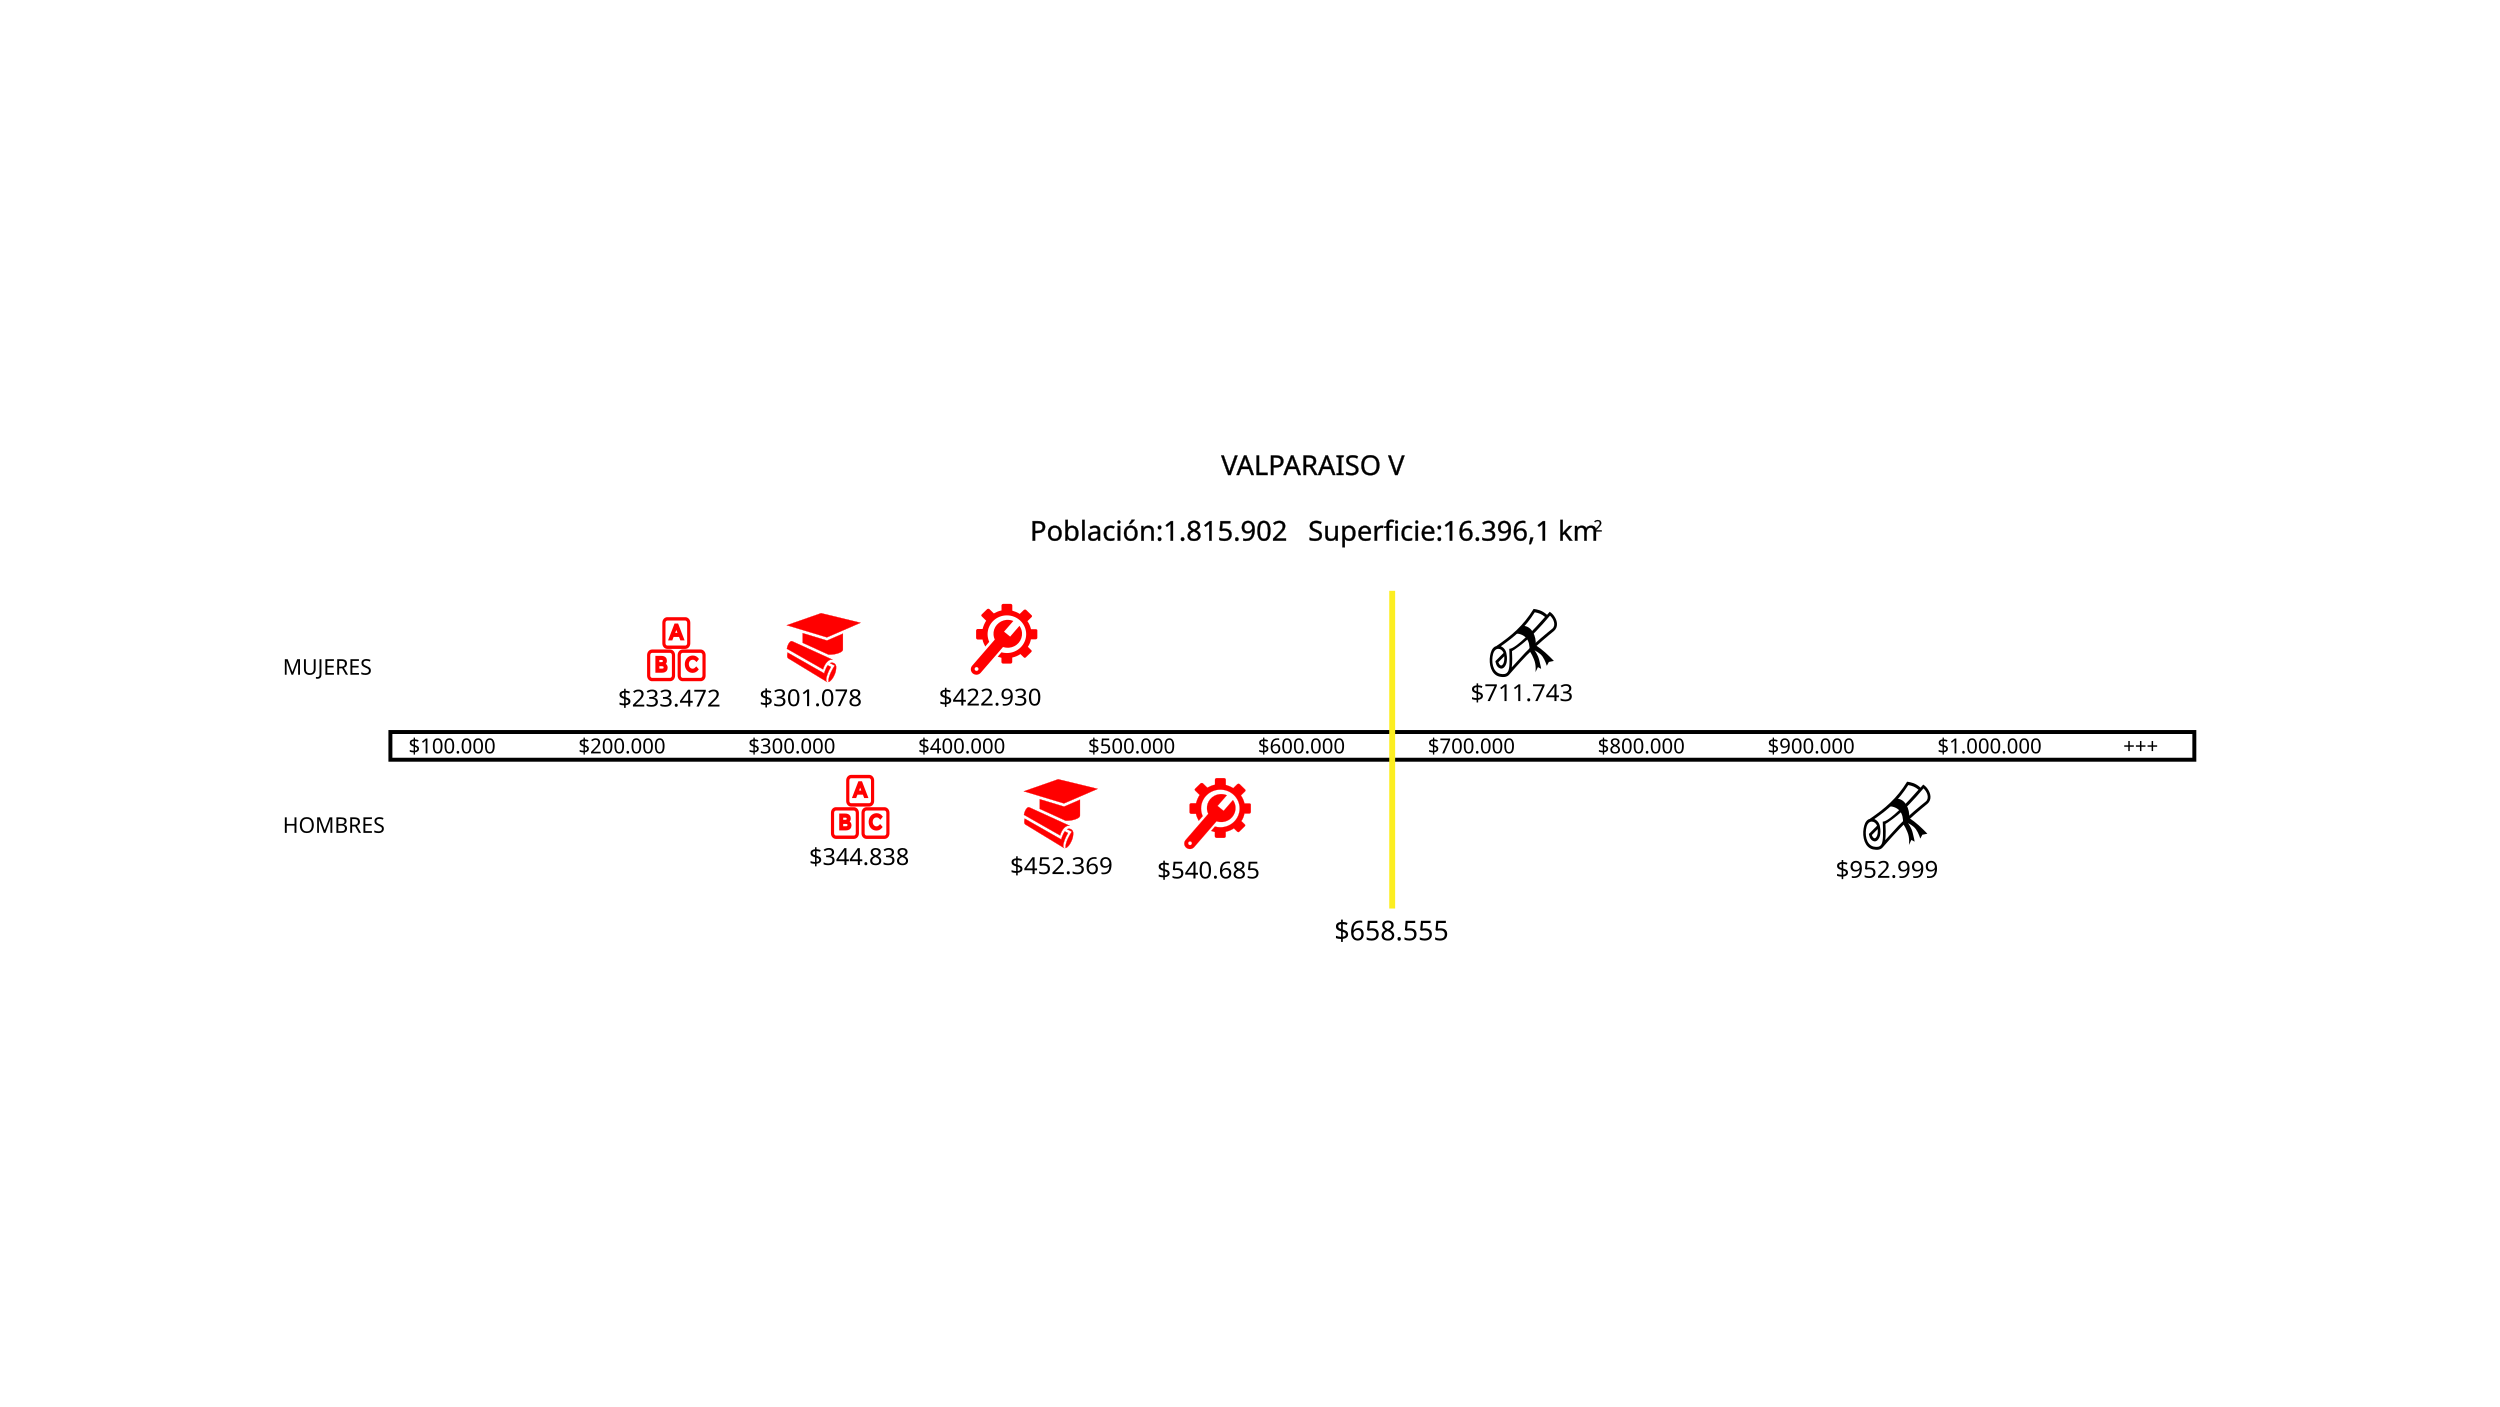
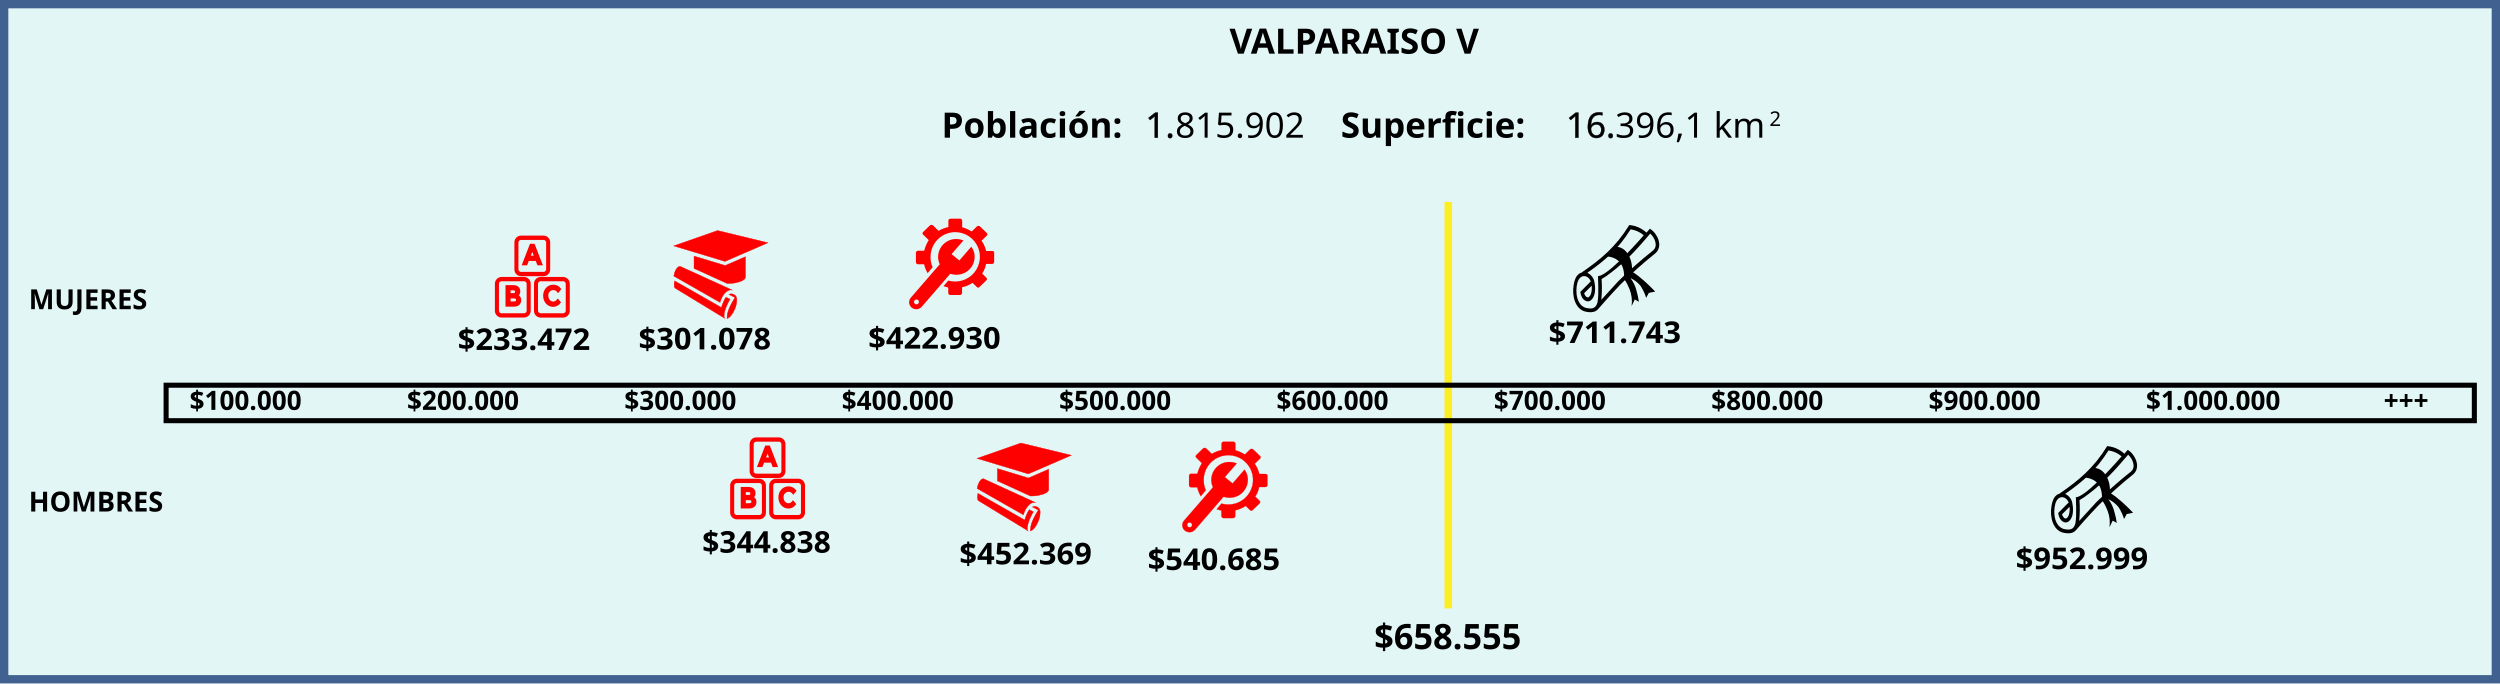
- <svg xmlns="http://www.w3.org/2000/svg" version="1.1" id="Capa_1" x="0px" y="0px" viewBox="0 0 1920 1080" style="enable-background:new 0 0 1920 1080;" xml:space="preserve">
-   <style type="text/css">
- 	.st0{fill:none;stroke:#000000;stroke-width:3.04;stroke-miterlimit:10;}
- 	.st1{fill:none;}
- 	.st2{font-family:'Optima-Bold';}
- 	.st3{font-size:16px;}
- 	.st4{letter-spacing:28.59;}
- 	.st5{letter-spacing:10.21;}
- 	.st6{fill:#FF0000;}
- 	.st7{font-size:21px;}
- 	.st8{stroke:#000000;stroke-width:0.25;stroke-miterlimit:10;}
- 	.st9{font-family:'Optima-Regular';}
- 	.st10{fill:#FCEE21;}
- 	.st11{font-family:'Arial-Black';}
- 	.st12{font-size:16.651px;}
- 	.st13{fill:#FF0000;stroke:#FF0000;stroke-width:1.334;stroke-miterlimit:10;}
- 	.st14{font-size:18px;}
- 	.st15{fill:#FF0000;stroke:#FF0000;stroke-width:0.217;stroke-miterlimit:10;}
- 	.st16{fill:#FF0000;stroke:#FF0000;stroke-width:0.141;stroke-miterlimit:10;}
- 	.st17{fill-rule:evenodd;clip-rule:evenodd;}
- </style>
-   <rect x="299.83" y="562.19" class="st0" width="1385.42" height="21.28" />
-   <rect x="313.73" y="566.57" class="st1" width="1371.8" height="36.79" />
-   <text transform="matrix(0.9794 0 0 1 313.7304 578.6016)">
-     <tspan x="0" y="0" class="st2 st3">$100.000</tspan>
-     <tspan x="66.72" y="0" class="st2 st3 st4">	</tspan>
-     <tspan x="99.91" y="0" class="st2 st3 st4">	</tspan>
-     <tspan x="133.21" y="0" class="st2 st3">$200.000</tspan>
-     <tspan x="199.93" y="0" class="st2 st3 st4">	</tspan>
-     <tspan x="233.12" y="0" class="st2 st3 st4">	</tspan>
-     <tspan x="266.42" y="0" class="st2 st3">$300.000</tspan>
-     <tspan x="333.14" y="0" class="st2 st3 st4">	</tspan>
-     <tspan x="366.33" y="0" class="st2 st3 st4">	</tspan>
-     <tspan x="399.63" y="0" class="st2 st3">$400.000</tspan>
-     <tspan x="466.35" y="0" class="st2 st3 st4">	</tspan>
-     <tspan x="499.54" y="0" class="st2 st3 st4">	</tspan>
-     <tspan x="532.85" y="0" class="st2 st3">$500.000</tspan>
-     <tspan x="599.57" y="0" class="st2 st3 st4">	</tspan>
-     <tspan x="632.75" y="0" class="st2 st3 st4">	</tspan>
-     <tspan x="666.06" y="0" class="st2 st3">$600.000</tspan>
-     <tspan x="732.78" y="0" class="st2 st3 st4">	</tspan>
-     <tspan x="765.97" y="0" class="st2 st3 st4">	</tspan>
-     <tspan x="799.27" y="0" class="st2 st3">$700.000</tspan>
-     <tspan x="865.99" y="0" class="st2 st3 st4">	</tspan>
-     <tspan x="899.18" y="0" class="st2 st3 st4">	</tspan>
-     <tspan x="932.48" y="0" class="st2 st3">$800.000</tspan>
-     <tspan x="999.2" y="0" class="st2 st3 st4">	</tspan>
-     <tspan x="1032.39" y="0" class="st2 st3 st4">	</tspan>
-     <tspan x="1065.69" y="0" class="st2 st3">$900.000</tspan>
-     <tspan x="1132.41" y="0" class="st2 st3 st4">	</tspan>
-     <tspan x="1165.6" y="0" class="st2 st3 st4">	</tspan>
-     <tspan x="1198.9" y="0" class="st2 st3">$1.000.000 </tspan>
-     <tspan x="1283.41" y="0" class="st2 st3 st5">	</tspan>
-     <tspan x="1298.81" y="0" class="st2 st3 st4">	</tspan>
-     <tspan x="1332.11" y="0" class="st2 st3">   +++</tspan>
+ <svg xmlns="http://www.w3.org/2000/svg" id="Capa_1" data-name="Capa 1" viewBox="0 0 1500.5 410.2">
+   <defs>
+     <style>.cls-1{fill:#dcf4f3;fill-opacity:0.8;stroke:#416190;stroke-miterlimit:5.83;stroke-width:5px;}.cls-12,.cls-2,.cls-21{fill:none;}.cls-10,.cls-12,.cls-13,.cls-15,.cls-17,.cls-3,.cls-4,.cls-5,.cls-6,.cls-8,.cls-9{isolation:isolate;}.cls-4,.cls-5,.cls-6{font-size:16px;}.cls-17,.cls-4,.cls-5,.cls-6,.cls-8{font-family:Optima-Bold, Optima;}.cls-17,.cls-4,.cls-5,.cls-6,.cls-8,.cls-9{font-weight:700;}.cls-5{letter-spacing:1.79em;}.cls-6{letter-spacing:0.64em;}.cls-16,.cls-18,.cls-19,.cls-7{fill:red;}.cls-10,.cls-12,.cls-8,.cls-9{font-size:21px;}.cls-9{font-family:Verdana-Bold, Verdana;}.cls-10,.cls-12{font-family:Optima-Regular, Optima;}.cls-11,.cls-13{font-family:Verdana;}.cls-12,.cls-21{stroke:#000;}.cls-12,.cls-16,.cls-18,.cls-19,.cls-21{stroke-miterlimit:10;}.cls-12{stroke-width:0.25px;}.cls-13{font-size:12.24px;}.cls-14{fill:#fcee21;}.cls-15{font-size:16.65px;font-family:Arial-Black, Arial Black;font-weight:800;}.cls-16,.cls-18,.cls-19{stroke:red;}.cls-16{stroke-width:1.33px;}.cls-17{font-size:18px;}.cls-18{stroke-width:0.22px;}.cls-19{stroke-width:0.14px;}.cls-20{fill-rule:evenodd;}.cls-21{stroke-width:3.04px;}</style>
+   </defs>
+   <rect class="cls-1" x="2.5" y="2.5" width="1495.5" height="405.2" />
+   <rect class="cls-2" x="113.8" y="233.99" width="1371.8" height="36.79" />
+   <g class="cls-3">
+     <text class="cls-4" transform="translate(113.8 246.02) scale(0.98 1)">$100.000</text>
+     <text class="cls-5" transform="translate(179.15 246.02) scale(0.98 1)"> </text>
+     <text class="cls-5" transform="translate(211.65 246.02) scale(0.98 1)"> </text>
+     <text class="cls-4" transform="translate(244.27 246.02) scale(0.98 1)">$200.000</text>
+     <text class="cls-5" transform="translate(309.61 246.02) scale(0.98 1)"> </text>
+     <text class="cls-5" transform="translate(342.12 246.02) scale(0.98 1)"> </text>
+     <text class="cls-4" transform="translate(374.73 246.02) scale(0.98 1)">$300.000</text>
+     <text class="cls-5" transform="translate(440.08 246.02) scale(0.98 1)"> </text>
+     <text class="cls-5" transform="translate(472.58 246.02) scale(0.98 1)"> </text>
+     <text class="cls-4" transform="translate(505.2 246.02) scale(0.98 1)">$400.000</text>
+     <text class="cls-5" transform="translate(570.54 246.02) scale(0.98 1)"> </text>
+     <text class="cls-5" transform="translate(603.05 246.02) scale(0.98 1)"> </text>
+     <text class="cls-4" transform="translate(635.67 246.02) scale(0.98 1)">$500.000</text>
+     <text class="cls-5" transform="translate(701.02 246.02) scale(0.98 1)"> </text>
+     <text class="cls-5" transform="translate(733.51 246.02) scale(0.98 1)"> </text>
+     <text class="cls-4" transform="translate(766.14 246.02) scale(0.98 1)">$600.000</text>
+     <text class="cls-5" transform="translate(831.48 246.02) scale(0.98 1)"> </text>
+     <text class="cls-5" transform="translate(863.99 246.02) scale(0.98 1)"> </text>
+     <text class="cls-4" transform="translate(896.6 246.02) scale(0.98 1)">$700.000</text>
+     <text class="cls-5" transform="translate(961.95 246.02) scale(0.98 1)"> </text>
+     <text class="cls-5" transform="translate(994.46 246.02) scale(0.98 1)"> </text>
+     <text class="cls-4" transform="translate(1027.07 246.02) scale(0.98 1)">$800.000</text>
+     <text class="cls-5" transform="translate(1092.42 246.02) scale(0.98 1)"> </text>
+     <text class="cls-5" transform="translate(1124.92 246.02) scale(0.98 1)"> </text>
+     <text class="cls-4" transform="translate(1157.54 246.02) scale(0.98 1)">$900.000</text>
+     <text class="cls-5" transform="translate(1222.88 246.02) scale(0.98 1)"> </text>
+     <text class="cls-5" transform="translate(1255.39 246.02) scale(0.98 1)"> </text>
+     <text class="cls-4" transform="translate(1288 246.02) scale(0.98 1)">$1.000.000 </text>
+     <text class="cls-6" transform="translate(1370.77 246.02) scale(0.98 1)"> </text>
+     <text class="cls-5" transform="translate(1385.85 246.02) scale(0.98 1)"> </text>
+     <text class="cls-4" transform="translate(1418.47 246.02) scale(0.98 1)">
+       <tspan xml:space="preserve">   +++</tspan>
+     </text>
+   </g>
+   <path class="cls-7" d="M593.1,148.14h-3.72a17,17,0,0,0-2.75-6.15l3.15-3.07a1.5,1.5,0,0,0,.4-.78,1,1,0,0,0-.4-.78l-4.12-4a1.48,1.48,0,0,0-1.77,0l-3.15,3.07A21.6,21.6,0,0,0,575,133.9v-4a1.27,1.27,0,0,0-1.2-1.17h-5.89a1.28,1.28,0,0,0-1.2,1.17v3.86a20.08,20.08,0,0,0-5.89,2.29l-3.38-3.3a1.48,1.48,0,0,0-1.77,0l-4.12,4a1.5,1.5,0,0,0-.4.78,1.42,1.42,0,0,0,.4.78l3.38,3.3A21.6,21.6,0,0,0,552.2,148h-3.78a1.28,1.28,0,0,0-1.2,1.17v5.76a1.27,1.27,0,0,0,1.2,1.17h3.72a18.31,18.31,0,0,0,2.12,5.36l3-3.58A14.44,14.44,0,0,1,556,152a14.82,14.82,0,1,1,14.82,14.47,16.93,16.93,0,0,1-4.18-.56l-2.86,3.35a24.78,24.78,0,0,0,2.86.84v3.3a1.27,1.27,0,0,0,1.2,1.17h5.89a1.28,1.28,0,0,0,1.2-1.17v-3.46a17.91,17.91,0,0,0,6.29-2.68l2.57,2.51a1.51,1.51,0,0,0,.8.39,1.36,1.36,0,0,0,.8-.39l4.12-4a1.5,1.5,0,0,0,.4-.78,1,1,0,0,0-.4-.78L587,161.67a14.78,14.78,0,0,0,2.35-5.76H593a1.28,1.28,0,0,0,1.2-1.17v-5.82C594.3,148.75,593.9,148.14,593.1,148.14Z" transform="translate(2.5 2.5)" />
+   <path class="cls-7" d="M582.46,150.76a10.34,10.34,0,0,0-2-5.2l-7.15,8.27-4.69-3.8,7.15-8.21a11.91,11.91,0,0,0-5.21-.84,10.82,10.82,0,0,0-10,11.57,10.46,10.46,0,0,0,.92,3.46l.06.11-17.39,20.06a4.3,4.3,0,0,0-1,3.07,4.24,4.24,0,0,0,1.49,2.85,4.54,4.54,0,0,0,3.15,1,4.44,4.44,0,0,0,2.92-1.45l17.16-19.84.17.06a11.74,11.74,0,0,0,4.4.5A10.83,10.83,0,0,0,582.46,150.76Zm-34.78,29.4a1.47,1.47,0,0,1-1.6-1.34,1.45,1.45,0,0,1,1.37-1.56,1.47,1.47,0,0,1,1.6,1.34A1.45,1.45,0,0,1,547.68,180.16Z" transform="translate(2.5 2.5)" />
+   <rect class="cls-2" x="824.82" y="373.8" width="91.99" height="32.32" />
+   <text class="cls-8" transform="translate(824.82 389.58) scale(0.98 1)">$658.555</text>
+   <rect class="cls-2" x="590.91" y="16.44" width="439.9" height="108.68" />
+   <text class="cls-9" transform="translate(737.93 32.23)">VALPARAISO V</text>
+   <text class="cls-9" transform="translate(565.11 82.63)">Población:</text>
+   <text class="cls-3" x="2.5" y="2.5" />
+   <text class="cls-10" transform="translate(682 82.63)">
+     <tspan xml:space="preserve"> 1.</tspan>
+     <tspan class="cls-11" x="23.35" y="0">815.902</tspan>
+     <tspan x="111.09" y="0" xml:space="preserve">   </tspan>
  </text>
-   <path class="st6" d="M795.53,483.22h-3.72c-0.57-2.29-1.37-4.25-2.75-6.15l3.15-3.07c0.17-0.17,0.4-0.56,0.4-0.78  c0-0.39-0.17-0.56-0.4-0.78l-4.12-4.02c-0.4-0.39-1.2-0.39-1.77,0l-3.15,3.07c-1.77-1.17-3.72-1.9-5.72-2.51v-4.02  c0-0.56-0.57-1.17-1.2-1.17h-5.89c-0.57,0-1.2,0.56-1.2,1.17v3.86c-2.17,0.39-4.12,1.34-5.89,2.29l-3.38-3.3  c-0.4-0.39-1.2-0.39-1.77,0l-4.12,4.02c-0.17,0.17-0.4,0.56-0.4,0.78c0,0.17,0.17,0.56,0.4,0.78l3.38,3.3  c-1.2,1.9-2.17,4.02-2.75,6.37h-3.78c-0.57,0-1.2,0.56-1.2,1.17v5.76c0,0.56,0.57,1.17,1.2,1.17h3.72c0.34,1.96,1.26,3.74,2.12,5.36  l3.03-3.58c-0.8-1.79-1.26-3.8-1.26-5.87c0-7.99,6.64-14.47,14.82-14.47c8.18,0,14.82,6.48,14.82,14.47s-6.64,14.47-14.82,14.47  c-1.43,0-2.86-0.22-4.18-0.56l-2.86,3.35c0.92,0.34,1.89,0.61,2.86,0.84v3.3c0,0.56,0.57,1.17,1.2,1.17h5.89  c0.57,0,1.2-0.56,1.2-1.17v-3.46c2.35-0.56,4.35-1.34,6.29-2.68l2.57,2.51c0.17,0.17,0.57,0.39,0.8,0.39s0.57-0.17,0.8-0.39  l4.12-4.02c0.17-0.17,0.4-0.56,0.4-0.78c0-0.39-0.17-0.56-0.4-0.78l-2.57-2.51c1.2-1.73,1.94-3.63,2.35-5.76h3.72  c0.57,0,1.2-0.56,1.2-1.17V484C796.73,483.83,796.33,483.22,795.53,483.22z" />
-   <path class="st6" d="M784.89,485.84c-0.17-1.84-0.8-3.63-1.95-5.2l-7.15,8.27l-4.69-3.8l7.15-8.21c-1.66-0.67-3.43-0.95-5.21-0.84  c-6.01,0.5-10.53,5.7-10.01,11.57c0.11,1.17,0.4,2.35,0.92,3.46l0.06,0.11l-17.39,20.06c-0.74,0.84-1.09,1.96-1.03,3.07  c0.11,1.12,0.63,2.12,1.49,2.85c0.86,0.73,2,1.06,3.15,1.01c1.14-0.11,2.17-0.61,2.92-1.45l17.16-19.84l0.17,0.06  c1.43,0.45,2.92,0.61,4.4,0.5C780.89,496.96,785.41,491.77,784.89,485.84z M750.11,515.24c-0.86,0.06-1.54-0.56-1.6-1.34  c-0.06-0.84,0.57-1.51,1.37-1.56c0.86-0.06,1.54,0.56,1.6,1.34C751.54,514.46,750.97,515.18,750.11,515.24z" />
-   <rect x="1024.75" y="706.38" class="st1" width="91.99" height="32.32" />
-   <text transform="matrix(0.9794 0 0 1 1024.749 722.1685)" class="st2 st7">$658.555</text>
-   <rect x="790.84" y="349.02" class="st1" width="439.9" height="108.68" />
-   <text transform="matrix(1 0 0 1 937.8613 364.8115)" class="st8 st2 st7">VALPARAISO V</text>
-   <text transform="matrix(1 0 0 1 791.0375 415.2114)" class="st8 st2 st7">Población:</text>
-   <text transform="matrix(1 0 0 1 887.9301 415.2114)" class="st8 st9 st7"> 1.815.902   </text>
-   <text transform="matrix(1 0 0 1 1004.688 415.2114)" class="st8 st2 st7">Superficie:</text>
-   <text transform="matrix(1 0 0 1 1102.337 415.2114)" class="st8 st9 st7"> 16.396,1 km</text>
-   <text transform="matrix(0.583 0 0 0.583 1223.736 408.2188)" class="st8 st9 st7">2</text>
-   <rect x="1066.94" y="453.75" class="st10" width="4.53" height="244" />
-   <rect x="217.18" y="506.25" class="st1" width="105.45" height="23.66" />
-   <text transform="matrix(0.9794 0 0 1 217.1811 518.1733)" class="st11 st12">MUJERES</text>
-   <rect x="217.18" y="627.69" class="st1" width="96.18" height="26.03" />
-   <text transform="matrix(0.9794 0 0 1 217.1811 639.6172)" class="st11 st12">HOMBRES</text>
-   <rect x="416.25" y="390.49" class="st1" width="80.55" height="23.32" />
-   <g>
-     <g>
-       <path class="st13" d="M655.83,620.58h-13.84c-1.74,0-3.16,1.62-3.16,3.61v15.82c0,1.99,1.42,3.61,3.16,3.61h13.84    c1.74,0,3.16-1.62,3.16-3.61v-15.82C658.99,622.2,657.57,620.58,655.83,620.58z M657.89,640.01c0,1.3-0.92,2.35-2.06,2.35h-13.84    c-1.13,0-2.06-1.06-2.06-2.35v-15.82c0-1.3,0.92-2.35,2.06-2.35h13.84c1.13,0,2.06,1.06,2.06,2.35L657.89,640.01L657.89,640.01z" />
-       <path class="st13" d="M651.23,631.05c0.96-0.49,1.49-1.1,1.49-2.5c0-1.72-1.01-3.07-3.58-3.07h-3.95v11.59h4.44    c2.64,0,3.66-1.48,3.66-3.22C653.29,632.36,652.47,631.35,651.23,631.05z M646.91,627.28h2.19c1.09,0,1.84,0.32,1.84,1.56    c0,0.96-0.62,1.44-1.86,1.44h-2.18L646.91,627.28L646.91,627.28z M649.59,635.26h-2.68v-3.17h2.47c1.44,0,2.16,0.51,2.16,1.54    C651.54,634.96,650.76,635.26,649.59,635.26z" />
-       <path class="st13" d="M667.53,618.8c1.74,0,3.16-1.62,3.16-3.61v-15.82c0-1.99-1.42-3.61-3.16-3.61h-13.84    c-1.74,0-3.16,1.62-3.16,3.61v15.82c0,1.99,1.42,3.61,3.16,3.61L667.53,618.8L667.53,618.8z M651.63,615.19v-15.82    c0-1.3,0.92-2.35,2.06-2.35h13.84c1.13,0,2.06,1.06,2.06,2.35v15.82c0,1.3-0.92,2.35-2.06,2.35h-13.84    C652.55,617.55,651.63,616.49,651.63,615.19z" />
-       <path class="st13" d="M658.07,609.62h5.08l1.02,2.64h1.83l-4.47-11.59h-1.83l-4.47,11.59h1.83L658.07,609.62z M660.61,603.03    l1.84,4.78h-3.68L660.61,603.03z" />
-       <path class="st13" d="M679.29,620.58h-13.84c-1.74,0-3.16,1.62-3.16,3.61v15.82c0,1.99,1.42,3.61,3.16,3.61h13.84    c1.74,0,3.16-1.62,3.16-3.61v-15.82C682.45,622.2,681.03,620.58,679.29,620.58z M681.35,640.01c0,1.3-0.92,2.35-2.06,2.35h-13.84    c-1.13,0-2.06-1.06-2.06-2.35v-15.82c0-1.3,0.92-2.35,2.06-2.35h13.84c1.13,0,2.06,1.06,2.06,2.35L681.35,640.01L681.35,640.01z" />
-       <path class="st13" d="M673.2,627.12c1.23,0,1.98,0.43,2.89,1.43l1.09-1.36c-1.05-1.33-2.37-1.99-3.94-1.99    c-3.19,0-5.45,2.61-5.45,6.04c0,3.53,2.31,5.97,5.33,5.97c1.53,0,2.84-0.68,3.91-2.04l-1.1-1.29c-1.05,1.12-1.82,1.43-2.86,1.43    c-1.83,0-3.5-1.68-3.5-4.14C669.57,628.74,671.19,627.12,673.2,627.12z" />
-     </g>
-     <rect x="621.4" y="650.76" class="st1" width="84.34" height="24.12" />
-     <text transform="matrix(1 0 0 1 621.4033 664.3008)" class="st2 st14">$344.838</text>
-   </g>
-   <g>
-     <g>
-       <path class="st13" d="M514.63,499.48h-13.84c-1.74,0-3.16,1.62-3.16,3.61v15.82c0,1.99,1.42,3.61,3.16,3.61h13.84    c1.74,0,3.16-1.62,3.16-3.61v-15.82C517.79,501.1,516.37,499.48,514.63,499.48z M516.69,518.91c0,1.3-0.92,2.35-2.06,2.35h-13.84    c-1.13,0-2.06-1.06-2.06-2.35v-15.82c0-1.3,0.92-2.35,2.06-2.35h13.84c1.13,0,2.06,1.06,2.06,2.35L516.69,518.91L516.69,518.91z" />
-       <path class="st13" d="M510.03,509.95c0.96-0.49,1.49-1.1,1.49-2.5c0-1.72-1.01-3.07-3.58-3.07H504v11.59h4.44    c2.64,0,3.66-1.48,3.66-3.22C512.09,511.26,511.27,510.25,510.03,509.95z M505.71,506.18h2.19c1.09,0,1.84,0.32,1.84,1.56    c0,0.96-0.62,1.44-1.86,1.44h-2.18L505.71,506.18L505.71,506.18z M508.39,514.16h-2.68v-3.17h2.47c1.44,0,2.16,0.51,2.16,1.54    C510.33,513.86,509.56,514.16,508.39,514.16z" />
-       <path class="st13" d="M526.33,497.7c1.74,0,3.16-1.62,3.16-3.61v-15.82c0-1.99-1.42-3.61-3.16-3.61h-13.84    c-1.74,0-3.16,1.62-3.16,3.61v15.82c0,1.99,1.42,3.61,3.16,3.61L526.33,497.7L526.33,497.7z M510.43,494.09v-15.82    c0-1.3,0.92-2.35,2.06-2.35h13.84c1.13,0,2.06,1.06,2.06,2.35v15.82c0,1.3-0.92,2.35-2.06,2.35h-13.84    C511.35,496.44,510.43,495.39,510.43,494.09z" />
-       <path class="st13" d="M516.87,488.51h5.08l1.02,2.64h1.83l-4.47-11.59h-1.83l-4.47,11.59h1.83L516.87,488.51z M519.41,481.93    l1.84,4.78h-3.68L519.41,481.93z" />
-       <path class="st13" d="M538.09,499.48h-13.84c-1.74,0-3.16,1.62-3.16,3.61v15.82c0,1.99,1.42,3.61,3.16,3.61h13.84    c1.74,0,3.16-1.62,3.16-3.61v-15.82C541.25,501.1,539.83,499.48,538.09,499.48z M540.15,518.91c0,1.3-0.92,2.35-2.06,2.35h-13.84    c-1.13,0-2.06-1.06-2.06-2.35v-15.82c0-1.3,0.92-2.35,2.06-2.35h13.84c1.13,0,2.06,1.06,2.06,2.35L540.15,518.91L540.15,518.91z" />
-       <path class="st13" d="M532,506.02c1.23,0,1.98,0.43,2.89,1.43l1.09-1.36c-1.05-1.33-2.37-1.99-3.94-1.99    c-3.19,0-5.45,2.61-5.45,6.04c0,3.53,2.31,5.97,5.33,5.97c1.53,0,2.84-0.68,3.91-2.04l-1.1-1.29c-1.05,1.12-1.82,1.43-2.86,1.43    c-1.83,0-3.5-1.68-3.5-4.14C528.37,507.63,529.99,506.02,532,506.02z" />
-     </g>
-     <rect x="474.65" y="529.08" class="st1" width="93.09" height="18.81" />
-     <text transform="matrix(1.0255 0 0 1 474.6518 542.6128)" class="st2 st14">$233.472</text>
-   </g>
-   <g>
-     <path class="st15" d="M822.75,637.01c-0.64-0.41-1.35-0.59-2.06-0.54c-0.39,0.05-0.77,0.18-1.12,0.38l3.58,1.85   c-1.06,1.61-2.03,3.32-2.89,5.11c-0.62,1.25-1.12,2.59-1.5,3.99c-0.33,1.12-0.46,2.31-0.38,3.5c1.71-0.49,3.52-2.9,4.69-5.78   c0.83-1.84,1.23-3.94,1.15-6.06C824.08,638.38,823.53,637.47,822.75,637.01z" />
-     <path class="st15" d="M798.57,613.83v7.41l19.89,9.06h0.01c1.52,0,3.04-0.11,4.55-0.33c3.88-0.72,6.39-2.11,6.39-3.57v-12.21   l-12.21,5.29L798.57,613.83z" />
-     <polygon class="st15" points="812.66,598.49 786.33,607.71 798.57,611.41 817.11,617.02 829.41,611.71 842.95,605.84  " />
-     <path class="st15" d="M816.64,648.71c0.02-0.15,0.05-0.33,0.07-0.52c0.02-0.19,0.07-0.41,0.14-0.63l0.04-0.14   c0.45-1.7,1.05-3.32,1.8-4.84c0.44-0.96,0.94-1.88,1.48-2.75c0.02-0.03,0.04-0.06,0.05-0.09l-2.42-1.24   c-0.57,0.77-1.05,1.63-1.44,2.56c-0.53,1.16-0.97,2.38-1.31,3.65l-28.08-16l-0.17,0.96c-0.24,1.48-0.17,3.05,0.58,3.45l29.61,18.02   C816.57,650.74,816.47,649.88,816.64,648.71z" />
-     <path class="st15" d="M814.71,639.97c1.67-4.12,4.61-6.48,6.87-5.72l-0.09-0.04l-30.93-14.12c-1.15-0.63-2.8,1.04-3.7,3.77   c-0.21,0.62-0.36,1.27-0.46,1.93l27.76,15.81C814.3,641.04,814.49,640.5,814.71,639.97z" />
-     <rect x="775.74" y="657.74" class="st1" width="100" height="20.96" />
-     <text transform="matrix(1.0255 0 0 1 775.7421 671.2764)" class="st2 st14">$452.369</text>
-   </g>
-   <rect x="721.03" y="528.29" class="st1" width="103.71" height="22.29" />
-   <text transform="matrix(1.0255 0 0 1 721.0302 541.8301)" class="st2 st14">$422.930</text>
-   <g>
-     <path class="st16" d="M959.48,617.05h-3.72c-0.57-2.29-1.37-4.25-2.75-6.15l3.15-3.07c0.17-0.17,0.4-0.56,0.4-0.78   c0-0.39-0.17-0.56-0.4-0.78l-4.12-4.02c-0.4-0.39-1.2-0.39-1.77,0l-3.15,3.07c-1.77-1.17-3.72-1.9-5.72-2.51v-4.02   c0-0.56-0.57-1.17-1.2-1.17h-5.89c-0.57,0-1.2,0.56-1.2,1.17v3.86c-2.17,0.39-4.12,1.34-5.89,2.29l-3.38-3.3   c-0.4-0.39-1.2-0.39-1.77,0l-4.12,4.02c-0.17,0.17-0.4,0.56-0.4,0.78c0,0.17,0.17,0.56,0.4,0.78l3.38,3.3   c-1.2,1.9-2.17,4.02-2.75,6.37h-3.78c-0.57,0-1.2,0.56-1.2,1.17v5.76c0,0.56,0.57,1.17,1.2,1.17h3.72   c0.34,1.96,1.26,3.74,2.12,5.36l3.03-3.58c-0.8-1.79-1.26-3.8-1.26-5.87c0-7.99,6.64-14.47,14.82-14.47   c8.18,0,14.82,6.48,14.82,14.47s-6.64,14.47-14.82,14.47c-1.43,0-2.86-0.22-4.18-0.56l-2.86,3.35c0.92,0.34,1.89,0.61,2.86,0.84   v3.3c0,0.56,0.57,1.17,1.2,1.17h5.89c0.57,0,1.2-0.56,1.2-1.17v-3.46c2.35-0.56,4.35-1.34,6.29-2.68l2.57,2.51   c0.17,0.17,0.57,0.39,0.8,0.39s0.57-0.17,0.8-0.39l4.12-4.02c0.17-0.17,0.4-0.56,0.4-0.78c0-0.39-0.17-0.56-0.4-0.78l-2.57-2.51   c1.2-1.73,1.95-3.63,2.35-5.76h3.72c0.57,0,1.2-0.56,1.2-1.17v-5.81C960.68,617.67,960.28,617.05,959.48,617.05z" />
-     <path class="st16" d="M948.84,619.68c-0.17-1.84-0.8-3.63-1.95-5.2l-7.15,8.27l-4.69-3.8l7.15-8.21c-1.66-0.67-3.43-0.95-5.21-0.84   c-6.01,0.5-10.53,5.7-10.01,11.57c0.11,1.17,0.4,2.35,0.92,3.46l0.06,0.11l-17.39,20.06c-0.74,0.84-1.09,1.96-1.03,3.07   c0.11,1.12,0.63,2.12,1.49,2.85c0.86,0.73,2,1.06,3.15,1.01c1.14-0.11,2.17-0.61,2.92-1.45l17.16-19.84l0.17,0.06   c1.43,0.45,2.92,0.61,4.4,0.5C944.84,630.8,949.36,625.6,948.84,619.68z M914.06,649.07c-0.86,0.06-1.54-0.56-1.6-1.34   c-0.06-0.84,0.57-1.51,1.37-1.56c0.86-0.06,1.54,0.56,1.6,1.34C915.49,648.29,914.92,649.02,914.06,649.07z" />
-     <rect x="888.74" y="661.13" class="st1" width="86.83" height="19.57" />
-     <text transform="matrix(1.0255 0 0 1 888.7421 674.6636)" class="st2 st14">$540.685</text>
-   </g>
-   <g>
-     <g>
-       <path d="M1190.23,469.82c-0.52,0.59-1.22,1.38-2.1,2.37c-3.85-3.56-7.52-4.15-10.31-4.55c-8.04,13.05-16.96,20.56-28.85,28.67    c-0.35,0-0.7,0.2-1.05,0.4c-2.1,1.38-2.97,3.76-3.5,6.72c-1.22,6.72,0.87,14.83,7.17,16.21c3.67,0.79,6.12,0.2,7.69-1.78    c1.22-1.38,6.47-7.51,13.29-14.63c7.69-7.91,16.96-15.42,20.8-18.58c3.5-2.97,2.8-7.71,0.35-11.27c-0.87-1.38-2.1-2.57-3.32-3.36    L1190.23,469.82z M1161.04,512.52c0.52-3.56,0.35-10.28,0.17-12.46c0.87-0.4,2.62-1.58,5.77-3.95    c8.92-6.72,16.08-14.63,23.43-23.33c2.62,2.37,4.9,7.32,1.75,10.08c-3.67,2.97-13.46,10.87-20.98,18.58    C1167.16,505.8,1163.49,509.75,1161.04,512.52z M1157.72,516.28c-1.05,1.38-2.8,1.78-5.59,1.19c-5.77-1.38-6.99-9.49-5.42-15.22    c1.57-5.54,6.47-4.74,8.04-0.79l-6.29,6.33c0.17,0.59,0.52,4.55,3.67,5.54c2.27,0.79,4.2-1.58,4.9-4.35    c0.35-1.78,0.52-3.95,0-6.52c-0.35-2.97-2.1-5.14-4.37-6.13c11.01-7.71,18.53-14.23,26.05-26.1c3.15,0.59,5.24,1.38,7.87,3.56    c-7.34,8.5-22.38,24.52-27.45,24.52c0,1.19,0.52,11.27-0.17,14.83C1158.77,514.3,1158.42,515.49,1157.72,516.28z M1155.27,504.02    c0.17,2.17,0,4.94-1.22,6.33c-1.22,1.78-2.8,0-3.32-1.78L1155.27,504.02z" />
-       <path class="st17" d="M1187.96,511.34c0,0-1.22-4.15-3.32-7.12c-2.1-2.97-6.12-4.74-6.12-4.74s2.62,3.16,3.67,7.71    c1.22,4.55,1.4,6.52,1.4,6.52l-2.45-1.38l-1.92,3.95c0,0,0.87-5.34-1.22-10.08c-1.92-4.74-3.32-6.13-3.32-6.13    c0.52-8.5-3.15-13.05-10.66-13.64l5.59-5.73c6.64-0.2,10.49,7.91,9.79,14.83c5.07,3.16,9.79,7.71,13.99,12.06l-3.85,0.79    L1187.96,511.34z" />
-     </g>
-     <rect x="1129.37" y="524.89" class="st1" width="92.37" height="17.8" />
-     <text transform="matrix(1.0255 0 0 1 1129.368 538.4307)" class="st2 st14">$711.743</text>
-   </g>
-   <g>
-     <g>
-       <path d="M1477.07,602.52c-0.52,0.59-1.22,1.38-2.1,2.37c-3.85-3.56-7.52-4.15-10.31-4.55c-8.04,13.05-16.96,20.56-28.85,28.67    c-0.35,0-0.7,0.2-1.05,0.4c-2.1,1.38-2.97,3.76-3.5,6.72c-1.22,6.72,0.87,14.83,7.17,16.21c3.67,0.79,6.12,0.2,7.69-1.78    c1.22-1.38,6.47-7.51,13.29-14.63c7.69-7.91,16.96-15.42,20.8-18.58c3.5-2.97,2.8-7.71,0.35-11.27c-0.87-1.38-2.1-2.57-3.32-3.36    L1477.07,602.52z M1447.87,645.23c0.52-3.56,0.35-10.28,0.17-12.46c0.87-0.4,2.62-1.58,5.77-3.95    c8.92-6.72,16.08-14.63,23.43-23.33c2.62,2.37,4.9,7.32,1.75,10.08c-3.67,2.97-13.46,10.87-20.98,18.58    C1453.99,638.51,1450.32,642.46,1447.87,645.23z M1444.55,648.98c-1.05,1.38-2.8,1.78-5.59,1.19c-5.77-1.38-6.99-9.49-5.42-15.22    c1.57-5.54,6.47-4.74,8.04-0.79l-6.29,6.33c0.17,0.59,0.52,4.55,3.67,5.54c2.27,0.79,4.2-1.58,4.9-4.35    c0.35-1.78,0.52-3.95,0-6.52c-0.35-2.97-2.1-5.14-4.37-6.13c11.01-7.71,18.53-14.23,26.05-26.1c3.15,0.59,5.24,1.38,7.87,3.56    c-7.34,8.5-22.38,24.52-27.45,24.52c0,1.19,0.52,11.27-0.17,14.83C1445.6,647.01,1445.25,648.19,1444.55,648.98z M1442.1,636.73    c0.17,2.17,0,4.94-1.22,6.33c-1.22,1.78-2.8,0-3.32-1.78L1442.1,636.73z" />
-       <path class="st17" d="M1474.79,644.04c0,0-1.22-4.15-3.32-7.12c-2.1-2.97-6.12-4.74-6.12-4.74s2.62,3.16,3.67,7.71    c1.22,4.55,1.4,6.52,1.4,6.52l-2.45-1.38l-1.92,3.95c0,0,0.87-5.34-1.22-10.08c-1.92-4.74-3.32-6.13-3.32-6.13    c0.52-8.5-3.15-13.05-10.66-13.64l5.59-5.73c6.64-0.2,10.49,7.91,9.79,14.83c5.07,3.16,9.79,7.71,13.99,12.06l-3.85,0.79    L1474.79,644.04z" />
-     </g>
-     <rect x="1409.74" y="660.6" class="st1" width="109" height="19.1" />
-     <text transform="matrix(1.0255 0 0 1 1409.742 674.1377)" class="st2 st14">$952.999</text>
-   </g>
-   <g>
-     <rect x="583.18" y="528.76" class="st1" width="99.56" height="21.94" />
-     <text transform="matrix(1.0255 0 0 1 583.1796 542.2949)" class="st2 st14">$301.078</text>
-     <path class="st15" d="M640.68,509.47c-0.64-0.41-1.35-0.59-2.06-0.54c-0.39,0.05-0.77,0.18-1.12,0.38l3.58,1.85   c-1.06,1.61-2.03,3.32-2.89,5.11c-0.62,1.25-1.12,2.59-1.5,3.99c-0.33,1.12-0.46,2.31-0.38,3.5c1.71-0.49,3.52-2.9,4.69-5.78   c0.83-1.84,1.23-3.94,1.15-6.06C642.01,510.84,641.46,509.92,640.68,509.47z" />
-     <path class="st15" d="M616.49,486.29v7.41l19.89,9.06h0.01c1.52,0,3.04-0.11,4.55-0.33c3.88-0.72,6.39-2.11,6.39-3.57v-12.21   l-12.21,5.29L616.49,486.29z" />
-     <polygon class="st15" points="630.59,470.95 604.26,480.17 616.49,483.86 635.04,489.48 647.34,484.16 660.87,478.29  " />
-     <path class="st15" d="M634.57,521.17c0.02-0.15,0.05-0.33,0.07-0.52c0.02-0.19,0.07-0.41,0.14-0.63l0.04-0.14   c0.45-1.7,1.05-3.32,1.8-4.84c0.44-0.96,0.94-1.88,1.48-2.75c0.02-0.03,0.04-0.06,0.05-0.1l-2.43-1.24   c-0.57,0.77-1.05,1.63-1.44,2.56c-0.53,1.16-0.97,2.38-1.31,3.65l-28.08-16l-0.17,0.96c-0.24,1.48-0.17,3.05,0.58,3.45l29.61,18.02   C634.5,523.2,634.4,522.34,634.57,521.17z" />
-     <path class="st15" d="M632.64,512.42c1.67-4.12,4.61-6.48,6.87-5.72l-0.09-0.04l-30.93-14.12c-1.15-0.63-2.8,1.04-3.7,3.77   c-0.21,0.62-0.36,1.27-0.46,1.93l27.76,15.81C632.23,513.5,632.42,512.95,632.64,512.42z" />
-   </g>
+   <text class="cls-12" transform="translate(682 82.63)">
+     <tspan xml:space="preserve"> 1.   </tspan>
+   </text>
+   <text class="cls-9" transform="translate(804.76 82.63)">Superficie:</text>
+   <text class="cls-3" x="2.5" y="2.5" />
+   <text class="cls-10" transform="translate(934.41 82.63)">
+     <tspan xml:space="preserve"> 16.</tspan>
+     <tspan class="cls-11" x="35.03" y="0">396,1 km</tspan>
+   </text>
+   <text class="cls-12" transform="translate(934.41 82.63)">
+     <tspan xml:space="preserve"> 16.</tspan>
+   </text>
+   <text class="cls-13" transform="translate(1023.81 75.63)">
+     <tspan xml:space="preserve">            2</tspan>
+   </text>
+   <text class="cls-3" x="2.5" y="2.5" />
+   <rect class="cls-14" x="867.01" y="121.17" width="4.53" height="244" />
+   <rect class="cls-2" x="17.25" y="173.67" width="105.45" height="23.66" />
+   <text class="cls-15" transform="translate(17.25 185.59) scale(0.98 1)">MUJERES</text>
+   <rect class="cls-2" x="17.25" y="295.11" width="96.18" height="26.03" />
+   <text class="cls-15" transform="translate(17.25 307.03) scale(0.98 1)">HOMBRES</text>
+   <rect class="cls-2" x="216.32" y="57.91" width="80.55" height="23.32" />
+   <path class="cls-16" d="M453.4,285.5H439.56a3.41,3.41,0,0,0-3.16,3.61v15.82a3.41,3.41,0,0,0,3.16,3.61H453.4a3.41,3.41,0,0,0,3.16-3.61V289.11A3.41,3.41,0,0,0,453.4,285.5Zm2.06,19.43a2.22,2.22,0,0,1-2.06,2.35H439.56a2.23,2.23,0,0,1-2.06-2.35V289.11a2.22,2.22,0,0,1,2.06-2.35H453.4a2.23,2.23,0,0,1,2.06,2.35v15.82Z" transform="translate(2.5 2.5)" />
+   <path class="cls-16" d="M448.8,296a2.42,2.42,0,0,0,1.49-2.5c0-1.72-1-3.07-3.58-3.07h-3.95V302h4.44c2.64,0,3.66-1.48,3.66-3.22A2.68,2.68,0,0,0,448.8,296Zm-4.32-3.77h2.19c1.09,0,1.84.32,1.84,1.56q0,1.44-1.86,1.44h-2.18v-3Zm2.68,8h-2.68V297H447c1.44,0,2.16.51,2.16,1.54C449.11,299.88,448.33,300.18,447.16,300.18Z" transform="translate(2.5 2.5)" />
+   <path class="cls-16" d="M465.1,283.72a3.41,3.41,0,0,0,3.16-3.61V264.29a3.41,3.41,0,0,0-3.16-3.61H451.26a3.41,3.41,0,0,0-3.16,3.61v15.82a3.41,3.41,0,0,0,3.16,3.61Zm-15.9-3.61V264.29a2.22,2.22,0,0,1,2.06-2.35H465.1a2.23,2.23,0,0,1,2.06,2.35v15.82a2.22,2.22,0,0,1-2.06,2.35H451.26A2.21,2.21,0,0,1,449.2,280.11Z" transform="translate(2.5 2.5)" />
+   <path class="cls-16" d="M455.64,274.54h5.08l1,2.64h1.83l-4.47-11.59h-1.83l-4.47,11.59h1.83Zm2.54-6.59,1.84,4.78h-3.68Z" transform="translate(2.5 2.5)" />
+   <path class="cls-16" d="M476.86,285.5H463a3.41,3.41,0,0,0-3.16,3.61v15.82a3.41,3.41,0,0,0,3.16,3.61h13.84a3.41,3.41,0,0,0,3.16-3.61V289.11A3.41,3.41,0,0,0,476.86,285.5Zm2.06,19.43a2.22,2.22,0,0,1-2.06,2.35H463a2.23,2.23,0,0,1-2.06-2.35V289.11a2.22,2.22,0,0,1,2.06-2.35h13.84a2.23,2.23,0,0,1,2.06,2.35v15.82Z" transform="translate(2.5 2.5)" />
+   <path class="cls-16" d="M470.77,292a3.53,3.53,0,0,1,2.89,1.43l1.09-1.36a4.83,4.83,0,0,0-3.94-2c-3.19,0-5.45,2.61-5.45,6s2.31,6,5.33,6a4.83,4.83,0,0,0,3.91-2l-1.1-1.29a3.56,3.56,0,0,1-2.86,1.43c-1.83,0-3.5-1.68-3.5-4.14A3.74,3.74,0,0,1,470.77,292Z" transform="translate(2.5 2.5)" />
+   <rect class="cls-2" x="421.47" y="318.18" width="84.34" height="24.12" />
+   <text class="cls-17" transform="translate(421.47 331.72)">$344.838</text>
+   <path class="cls-16" d="M312.2,164.4H298.36A3.41,3.41,0,0,0,295.2,168v15.82a3.41,3.41,0,0,0,3.16,3.61H312.2a3.41,3.41,0,0,0,3.16-3.61V168A3.41,3.41,0,0,0,312.2,164.4Zm2.06,19.43a2.22,2.22,0,0,1-2.06,2.35H298.36a2.23,2.23,0,0,1-2.06-2.35V168a2.22,2.22,0,0,1,2.06-2.35H312.2a2.23,2.23,0,0,1,2.06,2.35v15.82Z" transform="translate(2.5 2.5)" />
+   <path class="cls-16" d="M307.6,174.87a2.42,2.42,0,0,0,1.49-2.5c0-1.72-1-3.07-3.58-3.07h-3.94v11.59H306c2.64,0,3.66-1.48,3.66-3.22A2.7,2.7,0,0,0,307.6,174.87Zm-4.32-3.77h2.19c1.09,0,1.84.32,1.84,1.56q0,1.44-1.86,1.44h-2.18v-3Zm2.68,8h-2.68v-3.17h2.47c1.44,0,2.16.51,2.16,1.54C307.9,178.78,307.13,179.08,306,179.08Z" transform="translate(2.5 2.5)" />
+   <path class="cls-16" d="M323.9,162.62a3.41,3.41,0,0,0,3.16-3.61V143.19a3.41,3.41,0,0,0-3.16-3.61H310.06a3.41,3.41,0,0,0-3.16,3.61V159a3.41,3.41,0,0,0,3.16,3.61ZM308,159V143.19a2.22,2.22,0,0,1,2.06-2.35H323.9a2.23,2.23,0,0,1,2.06,2.35V159a2.22,2.22,0,0,1-2.06,2.35H310.06A2.22,2.22,0,0,1,308,159Z" transform="translate(2.5 2.5)" />
+   <path class="cls-16" d="M314.44,153.43h5.08l1,2.64h1.83l-4.47-11.59h-1.83l-4.47,11.59h1.83Zm2.54-6.58,1.84,4.78h-3.68Z" transform="translate(2.5 2.5)" />
+   <path class="cls-16" d="M335.66,164.4H321.82a3.41,3.41,0,0,0-3.16,3.61v15.82a3.41,3.41,0,0,0,3.16,3.61h13.84a3.41,3.41,0,0,0,3.16-3.61V168A3.41,3.41,0,0,0,335.66,164.4Zm2.06,19.43a2.22,2.22,0,0,1-2.06,2.35H321.82a2.23,2.23,0,0,1-2.06-2.35V168a2.22,2.22,0,0,1,2.06-2.35h13.84a2.23,2.23,0,0,1,2.06,2.35v15.82Z" transform="translate(2.5 2.5)" />
+   <path class="cls-16" d="M329.57,170.94a3.53,3.53,0,0,1,2.89,1.43l1.09-1.36a4.83,4.83,0,0,0-3.94-2c-3.19,0-5.45,2.61-5.45,6s2.31,6,5.33,6a4.83,4.83,0,0,0,3.91-2l-1.1-1.29a3.56,3.56,0,0,1-2.86,1.43c-1.83,0-3.5-1.68-3.5-4.14A3.73,3.73,0,0,1,329.57,170.94Z" transform="translate(2.5 2.5)" />
+   <rect class="cls-2" x="274.72" y="196.5" width="93.09" height="18.81" />
+   <text class="cls-17" transform="translate(274.72 210.03) scale(1.03 1)">$233.472</text>
+   <path class="cls-18" d="M620.32,301.93a3.35,3.35,0,0,0-2.06-.54,3,3,0,0,0-1.12.38l3.58,1.85a43.78,43.78,0,0,0-2.89,5.11,21.88,21.88,0,0,0-1.5,4,10,10,0,0,0-.38,3.5c1.71-.49,3.52-2.9,4.69-5.78a13.58,13.58,0,0,0,1.15-6.06A3.29,3.29,0,0,0,620.32,301.93Z" transform="translate(2.5 2.5)" />
+   <path class="cls-18" d="M596.14,278.75v7.41L616,295.22h0a31.55,31.55,0,0,0,4.55-.33c3.88-.72,6.39-2.11,6.39-3.57V279.11l-12.21,5.29Z" transform="translate(2.5 2.5)" />
+   <polygon class="cls-18" points="612.73 265.91 586.4 275.13 598.64 278.83 617.18 284.44 629.48 279.13 643.02 273.26 612.73 265.91" />
+   <path class="cls-18" d="M614.21,313.63c0-.15,0-.33.07-.52a3.28,3.28,0,0,1,.14-.63l0-.14a25.91,25.91,0,0,1,1.8-4.84,24.89,24.89,0,0,1,1.48-2.75.41.41,0,0,0,0-.09l-2.42-1.24a12.26,12.26,0,0,0-1.44,2.56,23.25,23.25,0,0,0-1.31,3.65l-28.08-16-.17,1c-.24,1.48-.17,3.05.58,3.45l29.61,18C614.14,315.66,614,314.8,614.21,313.63Z" transform="translate(2.5 2.5)" />
+   <path class="cls-18" d="M612.28,304.89c1.67-4.12,4.61-6.48,6.87-5.72l-.09,0L588.13,285c-1.15-.63-2.8,1-3.7,3.77a11.31,11.31,0,0,0-.46,1.93l27.76,15.81A11.57,11.57,0,0,1,612.28,304.89Z" transform="translate(2.5 2.5)" />
+   <rect class="cls-2" x="575.81" y="325.16" width="100" height="20.96" />
+   <text class="cls-17" transform="translate(575.81 338.69) scale(1.03 1)">$452.369</text>
+   <rect class="cls-2" x="521.1" y="195.71" width="103.71" height="22.29" />
+   <text class="cls-17" transform="translate(521.1 209.25) scale(1.03 1)">$422.930</text>
+   <path class="cls-19" d="M757.05,282h-3.72a17,17,0,0,0-2.75-6.15l3.15-3.07a1.5,1.5,0,0,0,.4-.78,1,1,0,0,0-.4-.78l-4.12-4a1.48,1.48,0,0,0-1.77,0l-3.15,3.07a21.6,21.6,0,0,0-5.72-2.51v-4a1.27,1.27,0,0,0-1.2-1.17h-5.89a1.28,1.28,0,0,0-1.2,1.17v3.86a20.08,20.08,0,0,0-5.89,2.29l-3.38-3.3a1.48,1.48,0,0,0-1.77,0l-4.12,4a1.5,1.5,0,0,0-.4.78,1.42,1.42,0,0,0,.4.78l3.38,3.3a21.6,21.6,0,0,0-2.75,6.37h-3.78a1.28,1.28,0,0,0-1.2,1.17v5.76a1.27,1.27,0,0,0,1.2,1.17h3.72a18.31,18.31,0,0,0,2.12,5.36l3-3.58a14.44,14.44,0,0,1-1.26-5.87,14.82,14.82,0,1,1,14.82,14.47,16.93,16.93,0,0,1-4.18-.56l-2.86,3.35a24.78,24.78,0,0,0,2.86.84v3.3a1.27,1.27,0,0,0,1.2,1.17h5.89a1.28,1.28,0,0,0,1.2-1.17v-3.46a17.91,17.91,0,0,0,6.29-2.68l2.57,2.51a1.51,1.51,0,0,0,.8.39,1.36,1.36,0,0,0,.8-.39l4.12-4a1.5,1.5,0,0,0,.4-.78,1,1,0,0,0-.4-.78l-2.57-2.51a14.63,14.63,0,0,0,2.35-5.76H757a1.28,1.28,0,0,0,1.2-1.17v-5.81C758.25,282.59,757.85,282,757.05,282Z" transform="translate(2.5 2.5)" />
+   <path class="cls-19" d="M746.41,284.6a10.34,10.34,0,0,0-1.95-5.2l-7.15,8.27-4.69-3.8,7.15-8.21a11.91,11.91,0,0,0-5.21-.84,10.82,10.82,0,0,0-10,11.57,10.46,10.46,0,0,0,.92,3.46l.06.11L708.14,310a4.3,4.3,0,0,0-1,3.07,4.24,4.24,0,0,0,1.49,2.85,4.54,4.54,0,0,0,3.15,1,4.44,4.44,0,0,0,2.92-1.45l17.16-19.84.17.06a11.74,11.74,0,0,0,4.4.5A10.83,10.83,0,0,0,746.41,284.6ZM711.63,314a1.47,1.47,0,0,1-1.6-1.34,1.45,1.45,0,0,1,1.37-1.56,1.47,1.47,0,0,1,1.6,1.34A1.44,1.44,0,0,1,711.63,314Z" transform="translate(2.5 2.5)" />
+   <rect class="cls-2" x="688.81" y="328.55" width="86.83" height="19.57" />
+   <text class="cls-17" transform="translate(688.81 342.08) scale(1.03 1)">$540.685</text>
+   <path d="M987.8,134.74l-2.1,2.37a17.29,17.29,0,0,0-10.31-4.55c-8,13.05-17,20.56-28.85,28.67a2.28,2.28,0,0,0-1,.4c-2.1,1.38-3,3.76-3.5,6.72-1.22,6.72.87,14.83,7.17,16.21,3.67.79,6.12.2,7.69-1.78,1.22-1.38,6.47-7.51,13.29-14.63a258.42,258.42,0,0,1,20.8-18.58c3.5-3,2.8-7.71.35-11.27a11.32,11.32,0,0,0-3.32-3.36Zm-29.19,42.7a75.59,75.59,0,0,0,.17-12.46,43.37,43.37,0,0,0,5.77-3.95c8.92-6.72,16.08-14.63,23.43-23.33,2.62,2.37,4.9,7.32,1.75,10.08a256.21,256.21,0,0,0-21,18.58C964.73,170.72,961.06,174.67,958.61,177.44Zm-3.32,3.76c-1,1.38-2.8,1.78-5.59,1.19-5.77-1.38-7-9.49-5.42-15.22,1.57-5.54,6.47-4.74,8-.79L946,172.71c.17.59.52,4.55,3.67,5.54,2.27.79,4.2-1.58,4.9-4.35a16.32,16.32,0,0,0,0-6.52,7.46,7.46,0,0,0-4.37-6.13c11-7.71,18.53-14.23,26-26.1a15.26,15.26,0,0,1,7.87,3.56c-7.34,8.5-22.38,24.52-27.45,24.52,0,1.19.52,11.27-.17,14.83A6.33,6.33,0,0,1,955.29,181.2Zm-2.45-12.26c.17,2.17,0,4.94-1.22,6.33-1.22,1.78-2.8,0-3.32-1.78Z" transform="translate(2.5 2.5)" />
+   <path class="cls-20" d="M985.53,176.26a28.19,28.19,0,0,0-3.32-7.12,16.92,16.92,0,0,0-6.12-4.74,20.51,20.51,0,0,1,3.67,7.71,45,45,0,0,1,1.4,6.52l-2.45-1.38-1.92,3.95a20.14,20.14,0,0,0-1.22-10.08c-1.92-4.74-3.32-6.13-3.32-6.13.52-8.5-3.15-13.05-10.66-13.64l5.59-5.73c6.64-.2,10.49,7.91,9.79,14.83,5.07,3.16,9.79,7.71,14,12.06l-3.85.79Z" transform="translate(2.5 2.5)" />
+   <rect class="cls-2" x="929.44" y="192.31" width="92.37" height="17.8" />
+   <text class="cls-17" transform="translate(929.44 205.85) scale(1.03 1)">$711.743</text>
+   <path d="M1274.64,267.44l-2.1,2.37a17.29,17.29,0,0,0-10.31-4.55c-8,13.05-17,20.56-28.85,28.67a2.28,2.28,0,0,0-1.05.4c-2.1,1.38-3,3.76-3.5,6.72-1.22,6.72.87,14.83,7.17,16.21,3.67.79,6.12.2,7.69-1.78,1.22-1.38,6.47-7.51,13.29-14.63a258.42,258.42,0,0,1,20.8-18.58c3.5-3,2.8-7.71.35-11.27a11.32,11.32,0,0,0-3.32-3.36Zm-29.2,42.71a75.59,75.59,0,0,0,.17-12.46,43.37,43.37,0,0,0,5.77-3.95c8.92-6.72,16.08-14.63,23.43-23.33,2.62,2.37,4.9,7.32,1.75,10.08a256.21,256.21,0,0,0-21,18.58C1251.56,303.43,1247.89,307.38,1245.44,310.15Zm-3.32,3.75c-1,1.38-2.8,1.78-5.59,1.19-5.77-1.38-7-9.49-5.42-15.22,1.57-5.54,6.47-4.74,8-.79l-6.29,6.33c.17.59.52,4.55,3.67,5.54,2.27.79,4.2-1.58,4.9-4.35a16.32,16.32,0,0,0,0-6.52,7.46,7.46,0,0,0-4.37-6.13c11-7.71,18.53-14.23,26-26.1a15.26,15.26,0,0,1,7.87,3.56c-7.34,8.5-22.38,24.52-27.45,24.52,0,1.19.52,11.27-.17,14.83A6.3,6.3,0,0,1,1242.12,313.9Zm-2.45-12.25c.17,2.17,0,4.94-1.22,6.33-1.22,1.78-2.8,0-3.32-1.78Z" transform="translate(2.5 2.5)" />
+   <path class="cls-20" d="M1272.36,309a28.19,28.19,0,0,0-3.32-7.12,16.92,16.92,0,0,0-6.12-4.74,20.51,20.51,0,0,1,3.67,7.71,45,45,0,0,1,1.4,6.52l-2.45-1.38-1.92,3.95a20.14,20.14,0,0,0-1.22-10.08c-1.92-4.74-3.32-6.13-3.32-6.13.52-8.5-3.15-13.05-10.66-13.64l5.59-5.73c6.64-.2,10.49,7.91,9.79,14.83,5.07,3.16,9.79,7.71,14,12.06l-3.85.79Z" transform="translate(2.5 2.5)" />
+   <rect class="cls-2" x="1209.81" y="328.02" width="109" height="19.1" />
+   <text class="cls-17" transform="translate(1209.81 341.55) scale(1.03 1)">$952.999</text>
+   <rect class="cls-2" x="383.25" y="196.18" width="99.56" height="21.94" />
+   <text class="cls-17" transform="translate(383.25 209.71) scale(1.03 1)">$301.078</text>
+   <path class="cls-18" d="M438.25,174.39a3.35,3.35,0,0,0-2.06-.54,3,3,0,0,0-1.12.38l3.58,1.85a43.78,43.78,0,0,0-2.89,5.11,21.88,21.88,0,0,0-1.5,4,10,10,0,0,0-.38,3.5c1.71-.49,3.52-2.9,4.69-5.78a13.58,13.58,0,0,0,1.15-6.06A3.27,3.27,0,0,0,438.25,174.39Z" transform="translate(2.5 2.5)" />
+   <path class="cls-18" d="M414.06,151.21v7.41L434,167.68h0a31.55,31.55,0,0,0,4.55-.33c3.88-.72,6.39-2.11,6.39-3.57V151.57l-12.21,5.29Z" transform="translate(2.5 2.5)" />
+   <polygon class="cls-18" points="430.66 138.37 404.33 147.59 416.56 151.28 435.11 156.9 447.41 151.58 460.94 145.71 430.66 138.37" />
+   <path class="cls-18" d="M432.14,186.09c0-.15.05-.33.07-.52a3.28,3.28,0,0,1,.14-.63l0-.14a25.91,25.91,0,0,1,1.8-4.84,24.89,24.89,0,0,1,1.48-2.75.31.31,0,0,0,.05-.1l-2.43-1.24a12.26,12.26,0,0,0-1.44,2.56,23.25,23.25,0,0,0-1.31,3.65l-28.08-16-.17,1c-.24,1.48-.17,3.05.58,3.45l29.61,18C432.07,188.12,432,187.26,432.14,186.09Z" transform="translate(2.5 2.5)" />
+   <path class="cls-18" d="M430.21,177.34c1.67-4.12,4.61-6.48,6.87-5.72l-.09,0-30.93-14.12c-1.15-.63-2.8,1-3.7,3.77a11.31,11.31,0,0,0-.46,1.93L429.66,179A12,12,0,0,1,430.21,177.34Z" transform="translate(2.5 2.5)" />
+   <rect class="cls-21" x="99.7" y="231.2" width="1385.4" height="21.3" />
</svg>
